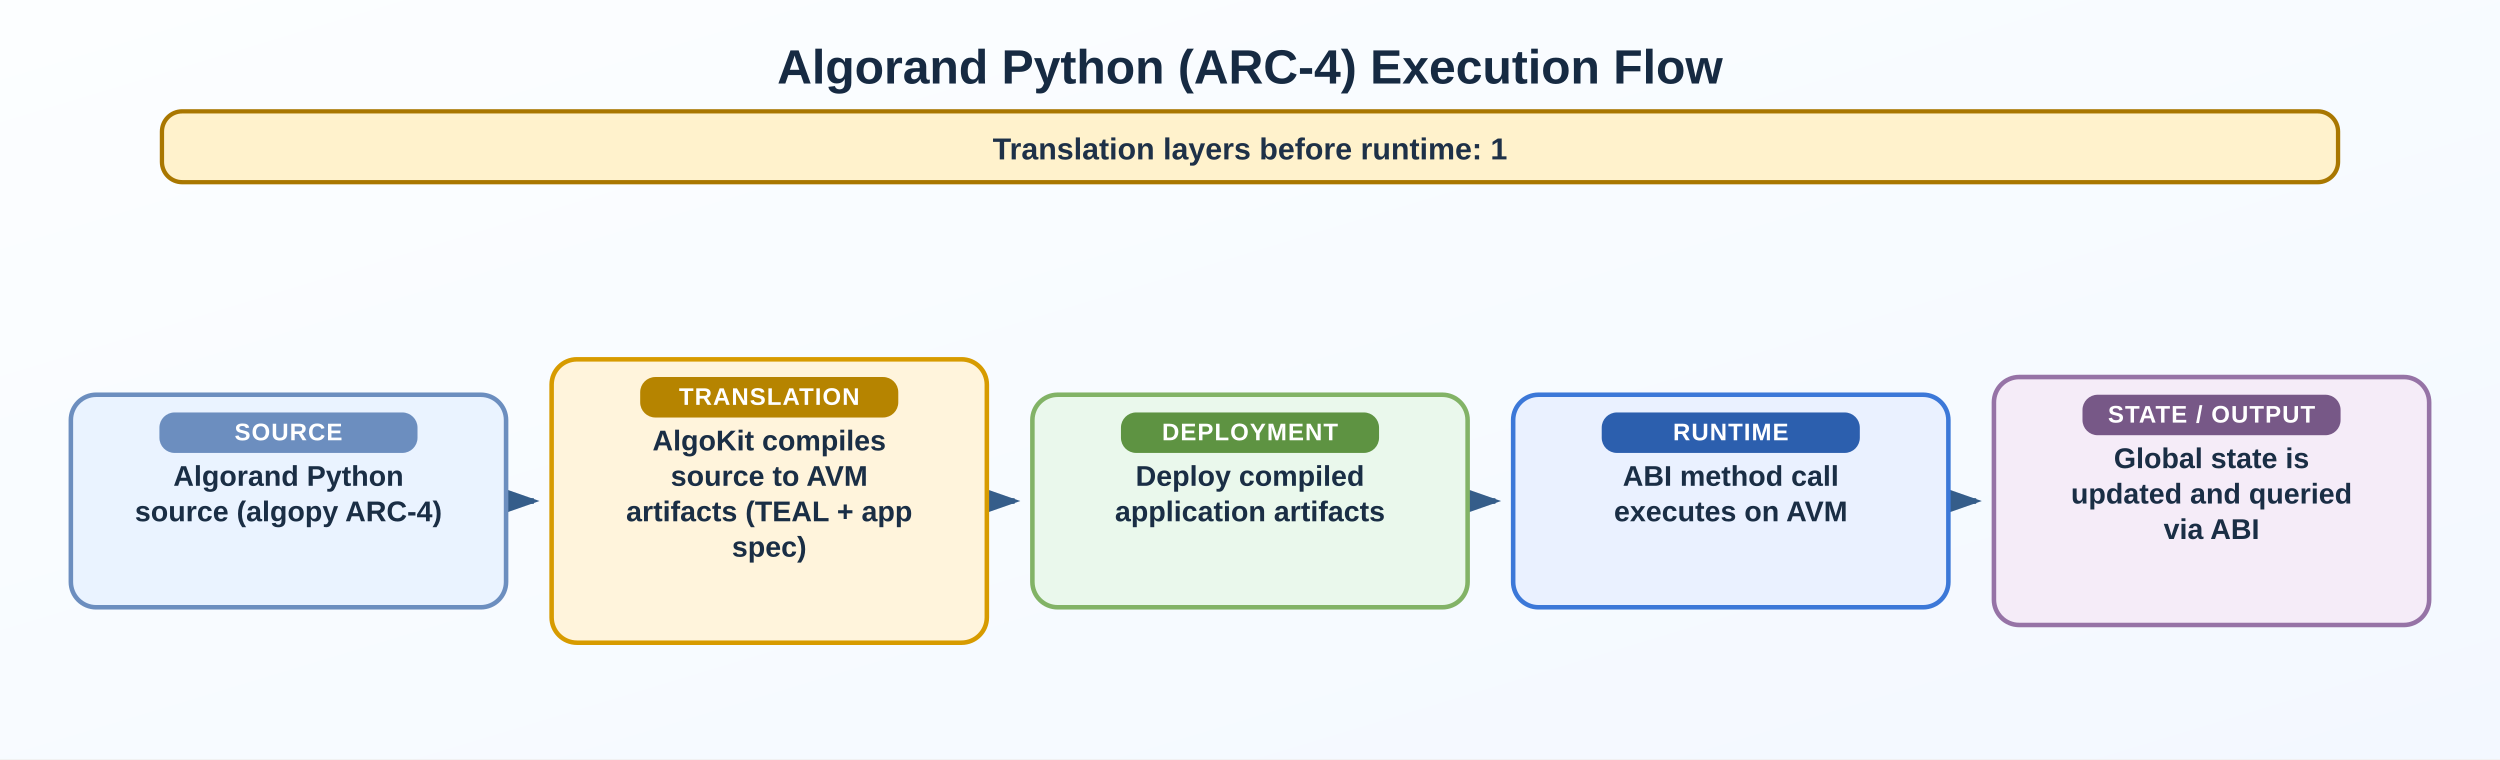
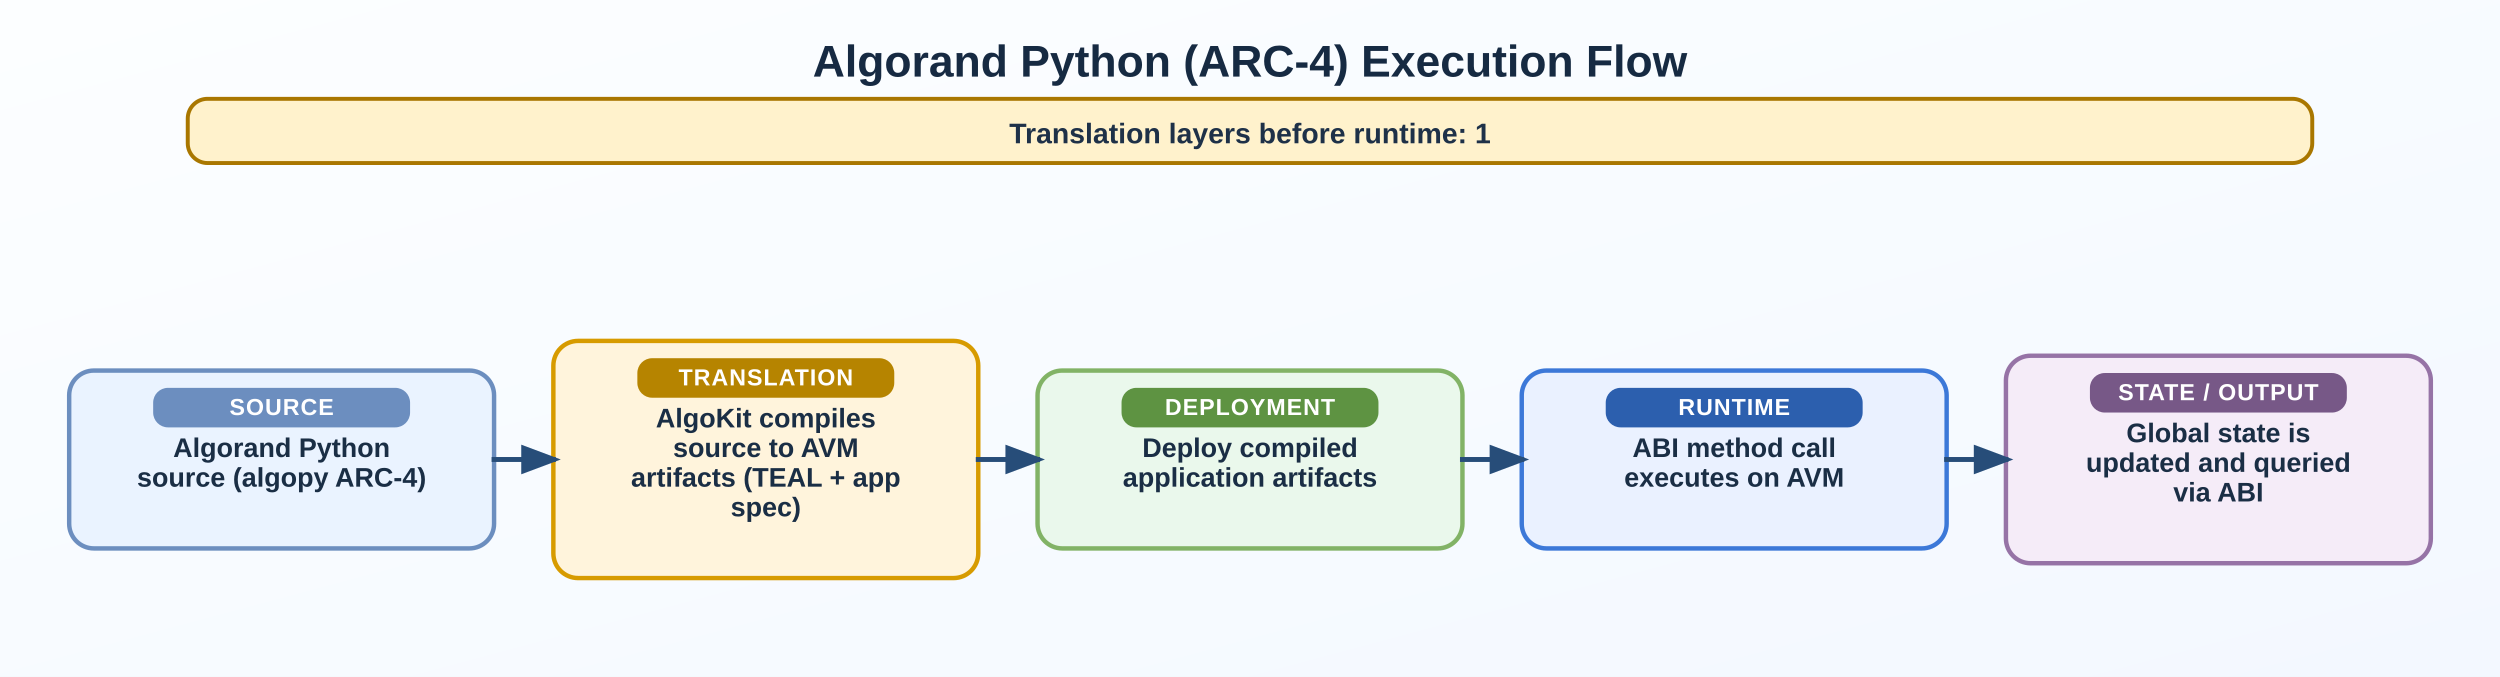
- <svg xmlns="http://www.w3.org/2000/svg" width="988" height="300" viewBox="0 0 988 300">
+ <svg xmlns="http://www.w3.org/2000/svg" width="1012" height="274" viewBox="0 0 1012 274">
  <defs>
    <linearGradient id="bg" x1="0" y1="0" x2="1" y2="1">
      <stop offset="0%" stop-color="#FCFEFF" />
      <stop offset="100%" stop-color="#F3F8FF" />
    </linearGradient>
-     <marker id="arrow" markerWidth="10" markerHeight="7" refX="9" refY="3.5" orient="auto">
-       <polygon points="0 0, 10 3.5, 0 7" fill="#355D8A" />
+     <marker id="arrow" markerWidth="8" markerHeight="6" refX="7" refY="3" orient="auto">
+       <polygon points="0 0, 8 3, 0 6" fill="#274D79" />
    </marker>
  </defs>
-   <rect x="0" y="0" width="988" height="300" fill="url(#bg)" />
-   <text x="494.0" y="33" text-anchor="middle" font-size="19" font-family="Arial, sans-serif" font-weight="700" fill="#162A42">Algorand Python (ARC-4) Execution Flow</text>
-   <rect x="64.0" y="44" rx="8" ry="8" width="860" height="28" fill="#FFF2CC" stroke="#A97700" stroke-width="1.7" />
-   <text x="494.0" y="63" text-anchor="middle" font-size="12" font-family="Arial, sans-serif" font-weight="700" fill="#1E3148">Translation layers before runtime: 1</text>
-   <line x1="204" y1="198" x2="211" y2="198" stroke="#355D8A" stroke-width="2.2" marker-end="url(#arrow)" />
-   <line x1="394" y1="198" x2="401" y2="198" stroke="#355D8A" stroke-width="2.2" marker-end="url(#arrow)" />
-   <line x1="584" y1="198" x2="591" y2="198" stroke="#355D8A" stroke-width="2.2" marker-end="url(#arrow)" />
-   <line x1="774" y1="198" x2="781" y2="198" stroke="#355D8A" stroke-width="2.2" marker-end="url(#arrow)" />
-   <rect x="28" y="156.0" rx="10" ry="10" width="172" height="84" fill="#EAF3FF" stroke="#6C8EBF" stroke-width="1.8" />
-   <rect x="63.0" y="163.0" rx="6" ry="6" width="102" height="16" fill="#6C8EBF" />
-   <text x="114.0" y="174.0" text-anchor="middle" font-size="9.5" font-family="Arial, sans-serif" font-weight="700" letter-spacing="0.4" fill="#FFFFFF">SOURCE</text>
-   <text x="114.0" y="192.0" text-anchor="middle" font-size="11.3" font-family="Arial, sans-serif" font-weight="600" fill="#1A2E45">Algorand Python</text>
-   <text x="114.0" y="206.0" text-anchor="middle" font-size="11.3" font-family="Arial, sans-serif" font-weight="600" fill="#1A2E45">source (algopy ARC-4)</text>
-   <rect x="218" y="142.0" rx="10" ry="10" width="172" height="112" fill="#FFF4DC" stroke="#D79B00" stroke-width="1.8" />
-   <rect x="253.0" y="149.0" rx="6" ry="6" width="102" height="16" fill="#B68400" />
-   <text x="304.0" y="160.0" text-anchor="middle" font-size="9.5" font-family="Arial, sans-serif" font-weight="700" letter-spacing="0.4" fill="#FFFFFF">TRANSLATION</text>
-   <text x="304.0" y="178.0" text-anchor="middle" font-size="11.3" font-family="Arial, sans-serif" font-weight="600" fill="#1A2E45">AlgoKit compiles</text>
-   <text x="304.0" y="192.0" text-anchor="middle" font-size="11.3" font-family="Arial, sans-serif" font-weight="600" fill="#1A2E45">source to AVM</text>
-   <text x="304.0" y="206.0" text-anchor="middle" font-size="11.3" font-family="Arial, sans-serif" font-weight="600" fill="#1A2E45">artifacts (TEAL + app</text>
-   <text x="304.0" y="220.0" text-anchor="middle" font-size="11.3" font-family="Arial, sans-serif" font-weight="600" fill="#1A2E45">spec)</text>
-   <rect x="408" y="156.0" rx="10" ry="10" width="172" height="84" fill="#EAF8EC" stroke="#82B366" stroke-width="1.8" />
-   <rect x="443.0" y="163.0" rx="6" ry="6" width="102" height="16" fill="#5E9342" />
-   <text x="494.0" y="174.0" text-anchor="middle" font-size="9.5" font-family="Arial, sans-serif" font-weight="700" letter-spacing="0.4" fill="#FFFFFF">DEPLOYMENT</text>
-   <text x="494.0" y="192.0" text-anchor="middle" font-size="11.3" font-family="Arial, sans-serif" font-weight="600" fill="#1A2E45">Deploy compiled</text>
-   <text x="494.0" y="206.0" text-anchor="middle" font-size="11.3" font-family="Arial, sans-serif" font-weight="600" fill="#1A2E45">application artifacts</text>
-   <rect x="598" y="156.0" rx="10" ry="10" width="172" height="84" fill="#EAF1FF" stroke="#3C78D8" stroke-width="1.8" />
-   <rect x="633.0" y="163.0" rx="6" ry="6" width="102" height="16" fill="#2C5FAE" />
-   <text x="684.0" y="174.0" text-anchor="middle" font-size="9.5" font-family="Arial, sans-serif" font-weight="700" letter-spacing="0.4" fill="#FFFFFF">RUNTIME</text>
-   <text x="684.0" y="192.0" text-anchor="middle" font-size="11.3" font-family="Arial, sans-serif" font-weight="600" fill="#1A2E45">ABI method call</text>
-   <text x="684.0" y="206.0" text-anchor="middle" font-size="11.3" font-family="Arial, sans-serif" font-weight="600" fill="#1A2E45">executes on AVM</text>
-   <rect x="788" y="149.0" rx="10" ry="10" width="172" height="98" fill="#F5ECF8" stroke="#9673A6" stroke-width="1.8" />
-   <rect x="823.0" y="156.0" rx="6" ry="6" width="102" height="16" fill="#775887" />
-   <text x="874.0" y="167.0" text-anchor="middle" font-size="9.5" font-family="Arial, sans-serif" font-weight="700" letter-spacing="0.4" fill="#FFFFFF">STATE / OUTPUT</text>
-   <text x="874.0" y="185.0" text-anchor="middle" font-size="11.3" font-family="Arial, sans-serif" font-weight="600" fill="#1A2E45">Global state is</text>
-   <text x="874.0" y="199.0" text-anchor="middle" font-size="11.3" font-family="Arial, sans-serif" font-weight="600" fill="#1A2E45">updated and queried</text>
-   <text x="874.0" y="213.0" text-anchor="middle" font-size="11.3" font-family="Arial, sans-serif" font-weight="600" fill="#1A2E45">via ABI</text>
+   <rect x="0" y="0" width="1012" height="274" fill="url(#bg)" />
+   <text x="506.0" y="31" text-anchor="middle" font-size="18" font-family="Arial, sans-serif" font-weight="700" fill="#162A42">Algorand Python (ARC-4) Execution Flow</text>
+   <rect x="76.0" y="40" rx="8" ry="8" width="860" height="26" fill="#FFF2CC" stroke="#A97700" stroke-width="1.6" />
+   <text x="506.0" y="58" text-anchor="middle" font-size="11.5" font-family="Arial, sans-serif" font-weight="700" fill="#1E3148">Translation layers before runtime: 1</text>
+   <rect x="28" y="150.0" rx="10" ry="10" width="172" height="72" fill="#EAF3FF" stroke="#6C8EBF" stroke-width="1.8" />
+   <rect x="62.0" y="157.0" rx="6" ry="6" width="104" height="16" fill="#6C8EBF" />
+   <text x="114.0" y="168.0" text-anchor="middle" font-size="9.4" font-family="Arial, sans-serif" font-weight="700" letter-spacing="0.4" fill="#FFFFFF">SOURCE</text>
+   <text x="114.0" y="185.0" text-anchor="middle" font-size="10.9" font-family="Arial, sans-serif" font-weight="600" fill="#1A2E45">Algorand Python</text>
+   <text x="114.0" y="197.0" text-anchor="middle" font-size="10.9" font-family="Arial, sans-serif" font-weight="600" fill="#1A2E45">source (algopy ARC-4)</text>
+   <rect x="224" y="138.0" rx="10" ry="10" width="172" height="96" fill="#FFF4DC" stroke="#D79B00" stroke-width="1.8" />
+   <rect x="258.0" y="145.0" rx="6" ry="6" width="104" height="16" fill="#B68400" />
+   <text x="310.0" y="156.0" text-anchor="middle" font-size="9.4" font-family="Arial, sans-serif" font-weight="700" letter-spacing="0.4" fill="#FFFFFF">TRANSLATION</text>
+   <text x="310.0" y="173.0" text-anchor="middle" font-size="10.9" font-family="Arial, sans-serif" font-weight="600" fill="#1A2E45">AlgoKit compiles</text>
+   <text x="310.0" y="185.0" text-anchor="middle" font-size="10.9" font-family="Arial, sans-serif" font-weight="600" fill="#1A2E45">source to AVM</text>
+   <text x="310.0" y="197.0" text-anchor="middle" font-size="10.9" font-family="Arial, sans-serif" font-weight="600" fill="#1A2E45">artifacts (TEAL + app</text>
+   <text x="310.0" y="209.0" text-anchor="middle" font-size="10.9" font-family="Arial, sans-serif" font-weight="600" fill="#1A2E45">spec)</text>
+   <rect x="420" y="150.0" rx="10" ry="10" width="172" height="72" fill="#EAF8EC" stroke="#82B366" stroke-width="1.8" />
+   <rect x="454.0" y="157.0" rx="6" ry="6" width="104" height="16" fill="#5E9342" />
+   <text x="506.0" y="168.0" text-anchor="middle" font-size="9.4" font-family="Arial, sans-serif" font-weight="700" letter-spacing="0.4" fill="#FFFFFF">DEPLOYMENT</text>
+   <text x="506.0" y="185.0" text-anchor="middle" font-size="10.9" font-family="Arial, sans-serif" font-weight="600" fill="#1A2E45">Deploy compiled</text>
+   <text x="506.0" y="197.0" text-anchor="middle" font-size="10.9" font-family="Arial, sans-serif" font-weight="600" fill="#1A2E45">application artifacts</text>
+   <rect x="616" y="150.0" rx="10" ry="10" width="172" height="72" fill="#EAF1FF" stroke="#3C78D8" stroke-width="1.8" />
+   <rect x="650.0" y="157.0" rx="6" ry="6" width="104" height="16" fill="#2C5FAE" />
+   <text x="702.0" y="168.0" text-anchor="middle" font-size="9.4" font-family="Arial, sans-serif" font-weight="700" letter-spacing="0.4" fill="#FFFFFF">RUNTIME</text>
+   <text x="702.0" y="185.0" text-anchor="middle" font-size="10.9" font-family="Arial, sans-serif" font-weight="600" fill="#1A2E45">ABI method call</text>
+   <text x="702.0" y="197.0" text-anchor="middle" font-size="10.9" font-family="Arial, sans-serif" font-weight="600" fill="#1A2E45">executes on AVM</text>
+   <rect x="812" y="144.0" rx="10" ry="10" width="172" height="84" fill="#F5ECF8" stroke="#9673A6" stroke-width="1.8" />
+   <rect x="846.0" y="151.0" rx="6" ry="6" width="104" height="16" fill="#775887" />
+   <text x="898.0" y="162.0" text-anchor="middle" font-size="9.4" font-family="Arial, sans-serif" font-weight="700" letter-spacing="0.4" fill="#FFFFFF">STATE / OUTPUT</text>
+   <text x="898.0" y="179.0" text-anchor="middle" font-size="10.9" font-family="Arial, sans-serif" font-weight="600" fill="#1A2E45">Global state is</text>
+   <text x="898.0" y="191.0" text-anchor="middle" font-size="10.9" font-family="Arial, sans-serif" font-weight="600" fill="#1A2E45">updated and queried</text>
+   <text x="898.0" y="203.0" text-anchor="middle" font-size="10.9" font-family="Arial, sans-serif" font-weight="600" fill="#1A2E45">via ABI</text>
+   <line x1="199" y1="186" x2="225" y2="186" stroke="#274D79" stroke-width="2" marker-end="url(#arrow)" />
+   <line x1="395" y1="186" x2="421" y2="186" stroke="#274D79" stroke-width="2" marker-end="url(#arrow)" />
+   <line x1="591" y1="186" x2="617" y2="186" stroke="#274D79" stroke-width="2" marker-end="url(#arrow)" />
+   <line x1="787" y1="186" x2="813" y2="186" stroke="#274D79" stroke-width="2" marker-end="url(#arrow)" />
</svg>
